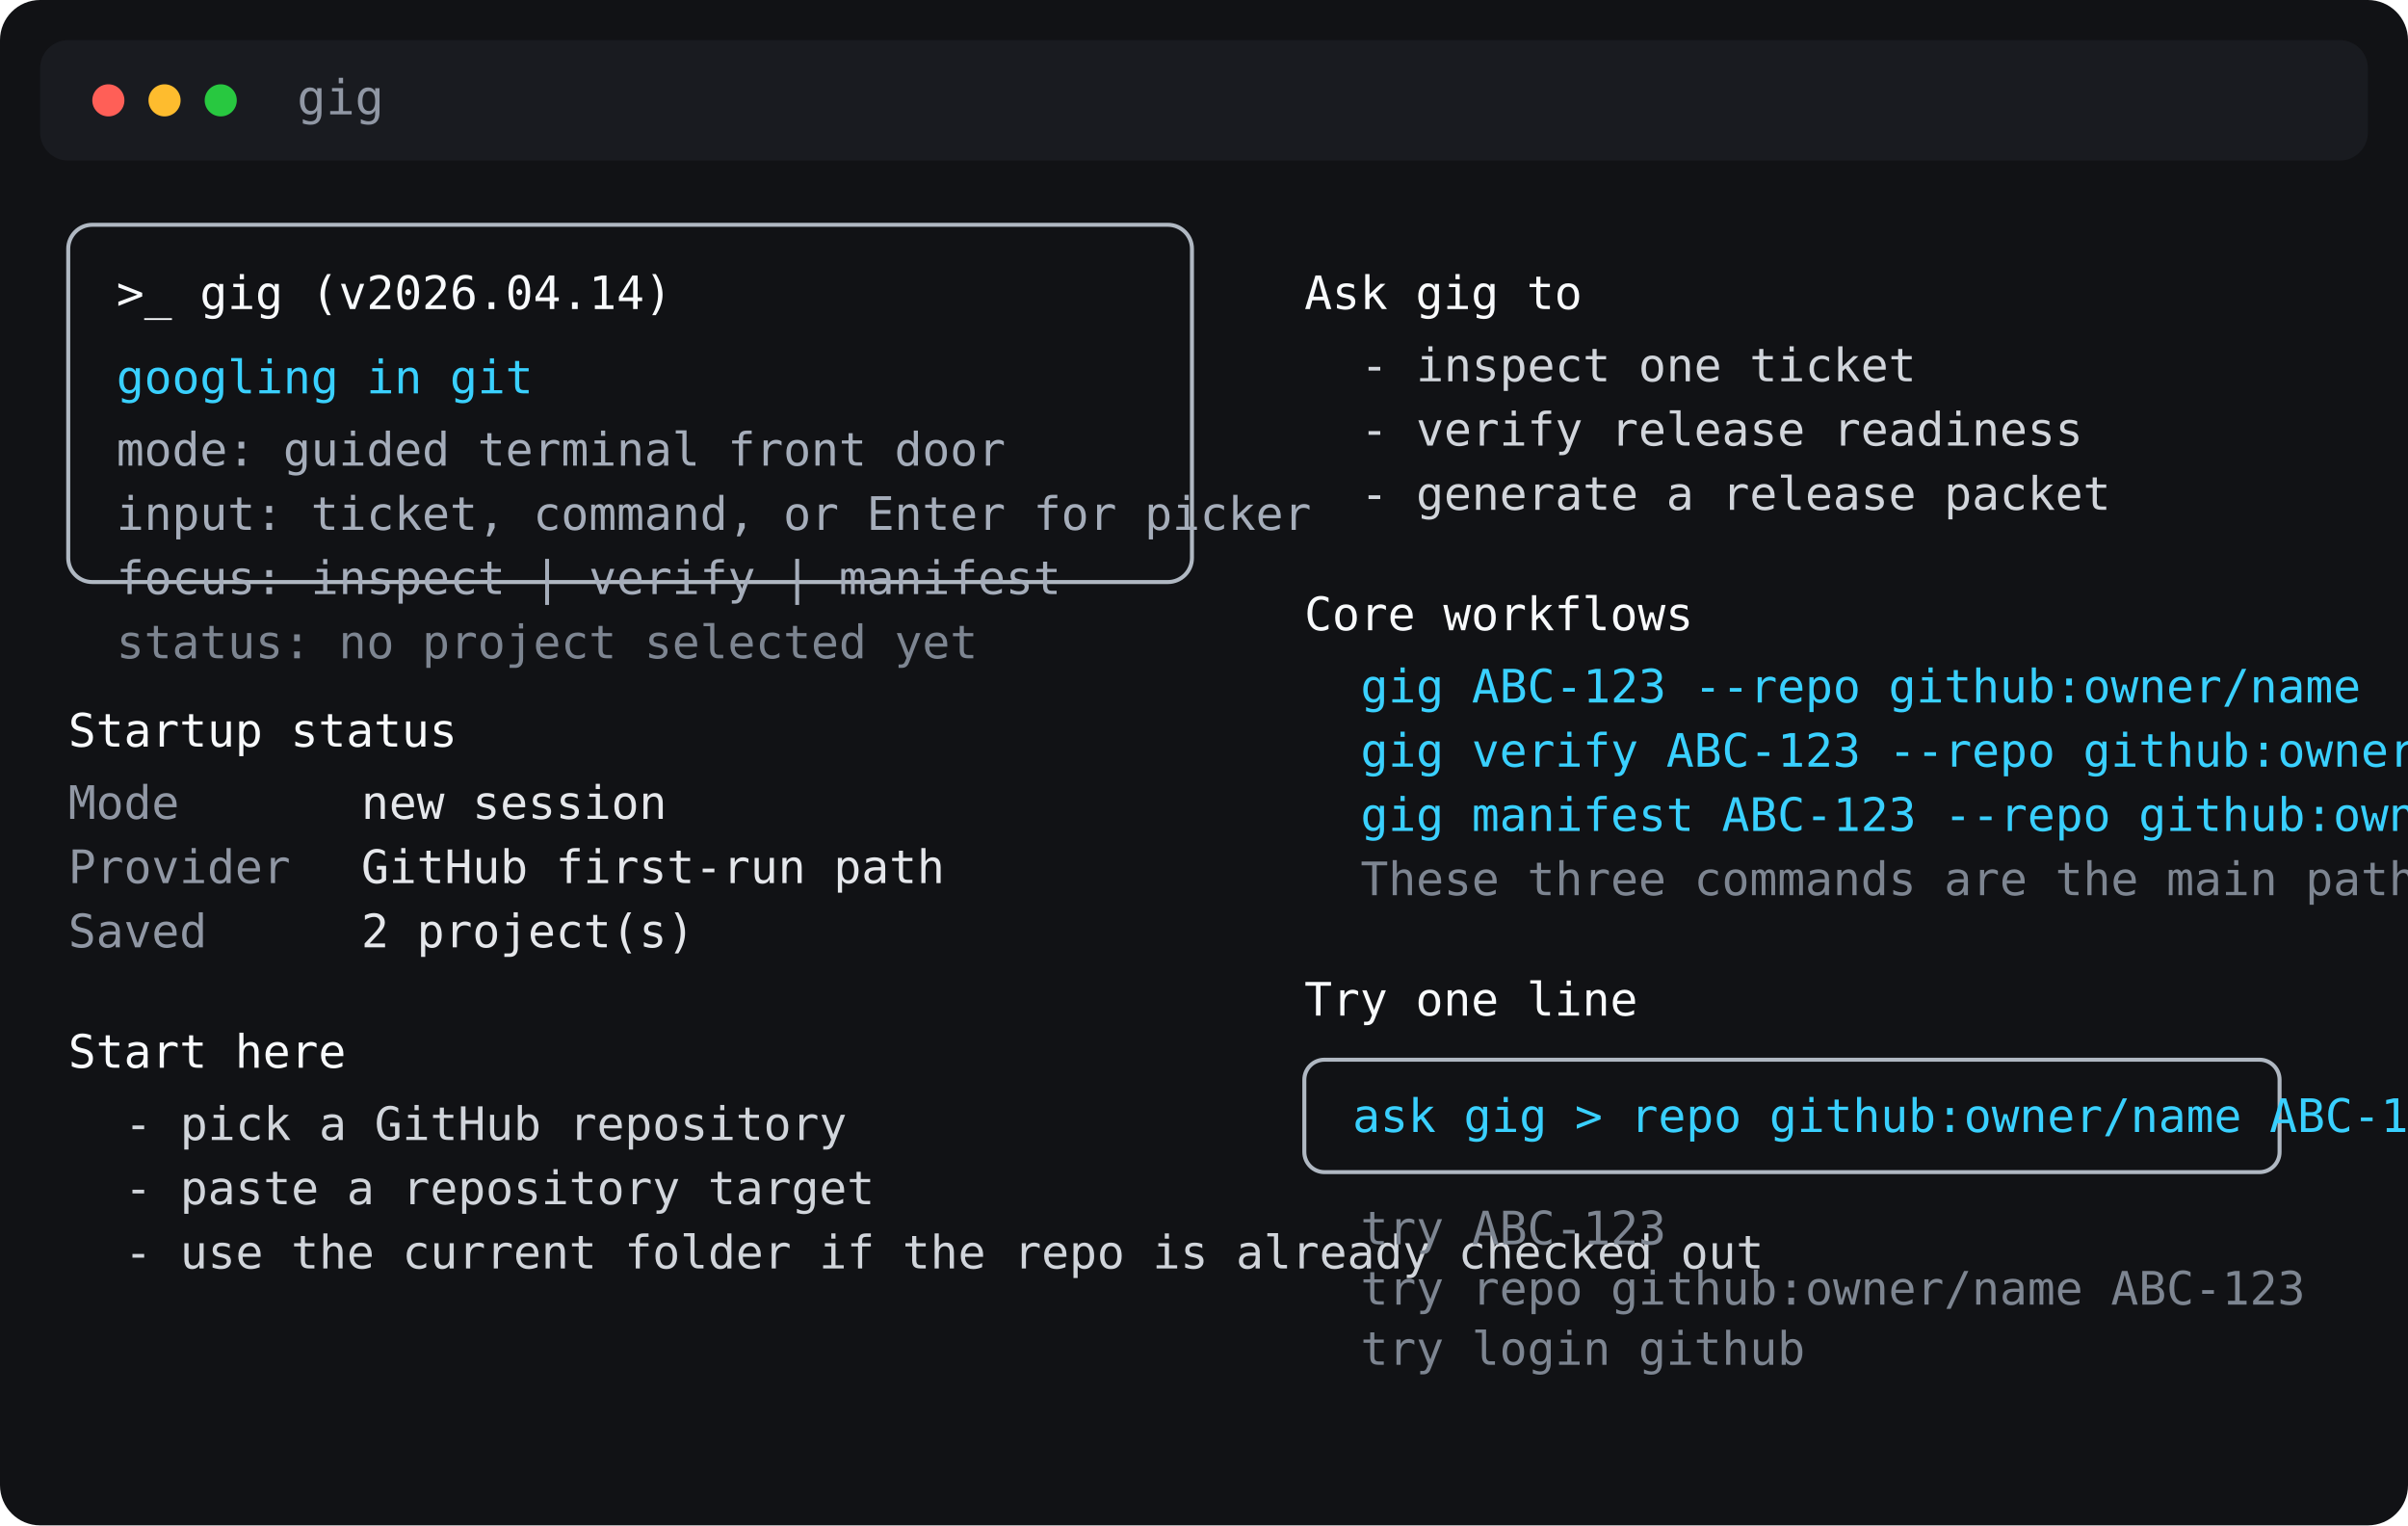
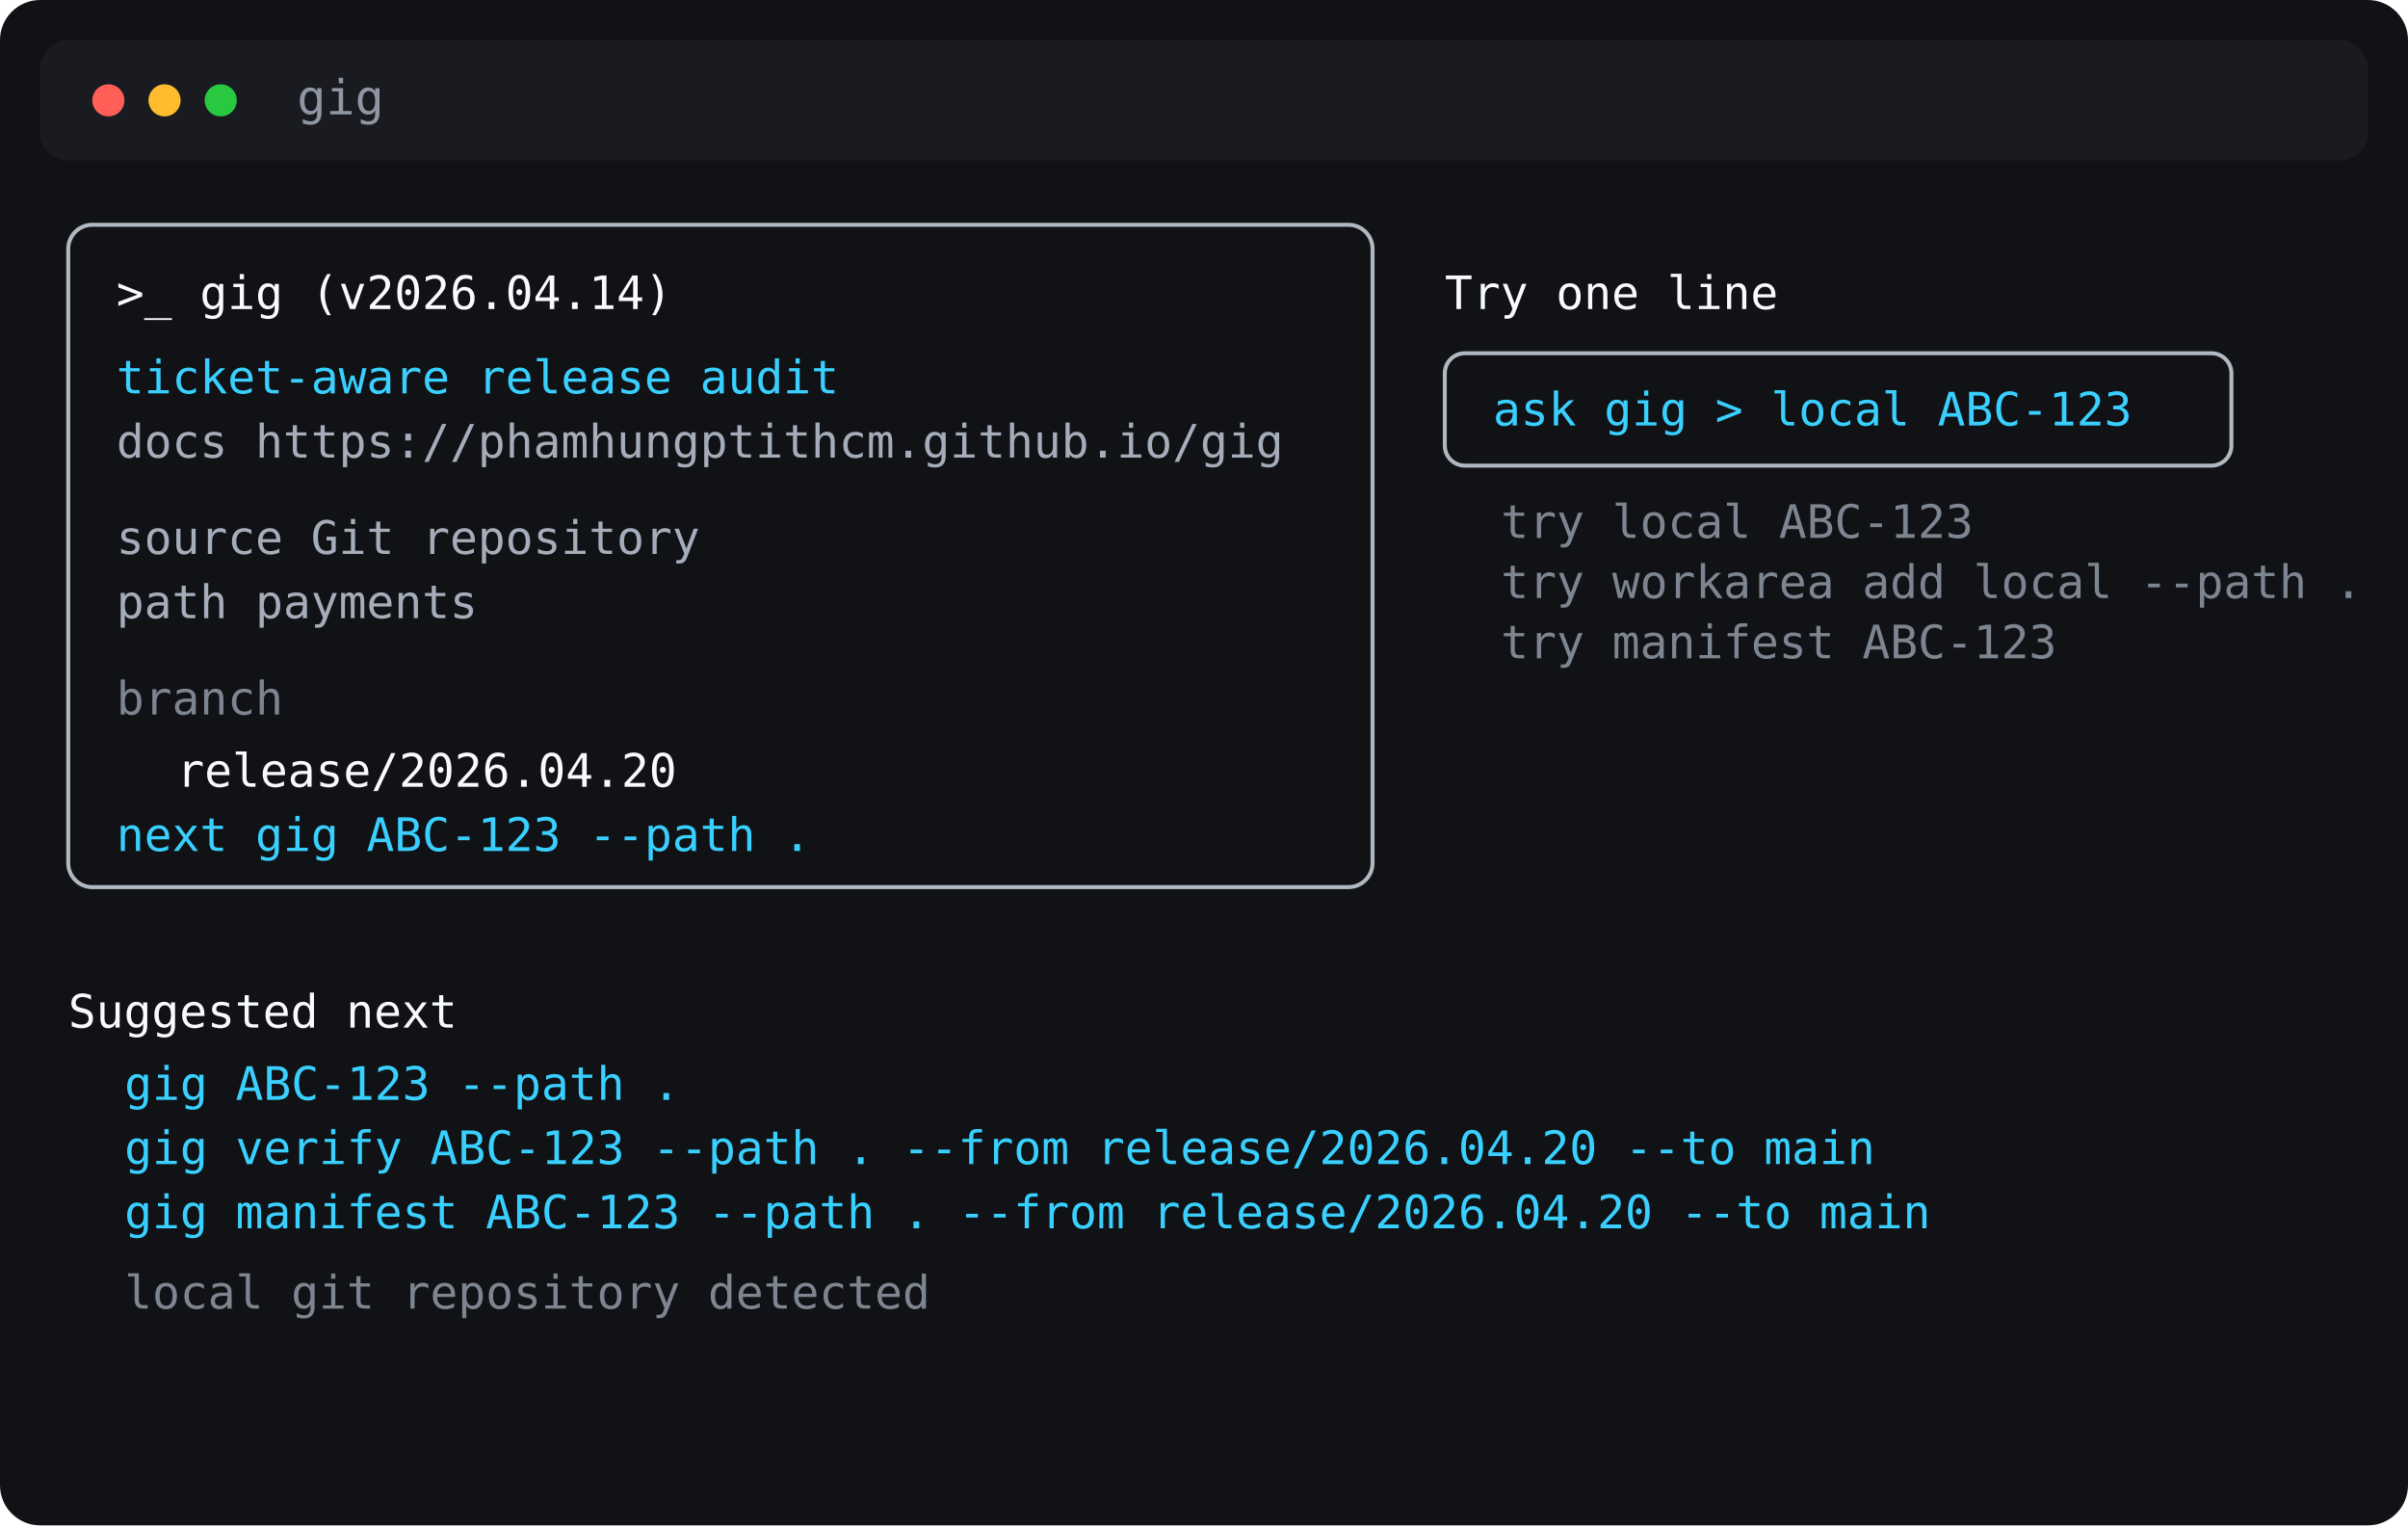
<svg xmlns="http://www.w3.org/2000/svg" width="1200" height="760" viewBox="0 0 1200 760" role="img" aria-labelledby="title desc">
  <rect width="1200" height="760" rx="20" fill="#111215" />
  <rect x="20" y="20" width="1160" height="60" rx="14" fill="#191b20" />
  <circle cx="54" cy="50" r="8" fill="#ff5f57" />
  <circle cx="82" cy="50" r="8" fill="#febc2e" />
  <circle cx="110" cy="50" r="8" fill="#28c840" />
  <text x="148" y="57" fill="#9097a4" font-family="Menlo, Monaco, Consolas, monospace" font-size="24">gig</text>
  <g font-family="Menlo, Monaco, Consolas, monospace" font-size="23">
-     <rect x="34" y="112" width="560" height="178" rx="12" fill="none" stroke="#cbd5e1" stroke-width="2" opacity="0.85" />
+     <rect x="34" y="112" width="650" height="330" rx="12" fill="none" stroke="#cbd5e1" stroke-width="2" opacity="0.85" />
    <text x="58" y="154" fill="#f8fafc">&gt;_ gig  (v2026.04.14)</text>
-     <text x="58" y="196" fill="#39d0ff">googling in git</text>
-     <text x="58" y="232" fill="#a5adba">mode:    guided terminal front door</text>
-     <text x="58" y="264" fill="#a5adba">input:   ticket, command, or Enter for picker</text>
-     <text x="58" y="296" fill="#a5adba">focus:   inspect | verify | manifest</text>
-     <text x="58" y="328" fill="#7d8591">status:  no project selected yet</text>
-     <text x="34" y="372" fill="#f8fafc">Startup status</text>
-     <text x="34" y="408" fill="#9097a4">Mode</text>
-     <text x="180" y="408" fill="#e5e7eb">new session</text>
-     <text x="34" y="440" fill="#9097a4">Provider</text>
-     <text x="180" y="440" fill="#e5e7eb">GitHub first-run path</text>
-     <text x="34" y="472" fill="#9097a4">Saved</text>
-     <text x="180" y="472" fill="#e5e7eb">2 project(s)</text>
-     <text x="34" y="532" fill="#f8fafc">Start here</text>
-     <text x="62" y="568" fill="#d1d5db">- pick a GitHub repository</text>
-     <text x="62" y="600" fill="#d1d5db">- paste a repository target</text>
-     <text x="62" y="632" fill="#d1d5db">- use the current folder if the repo is already checked out</text>
-     <text x="650" y="154" fill="#f8fafc">Ask gig to</text>
-     <text x="678" y="190" fill="#d1d5db">- inspect one ticket</text>
-     <text x="678" y="222" fill="#d1d5db">- verify release readiness</text>
-     <text x="678" y="254" fill="#d1d5db">- generate a release packet</text>
-     <text x="650" y="314" fill="#f8fafc">Core workflows</text>
-     <text x="678" y="350" fill="#39d0ff">gig ABC-123 --repo github:owner/name</text>
-     <text x="678" y="382" fill="#39d0ff">gig verify ABC-123 --repo github:owner/name</text>
-     <text x="678" y="414" fill="#39d0ff">gig manifest ABC-123 --repo github:owner/name</text>
-     <text x="678" y="446" fill="#7d8591">These three commands are the main path.</text>
-     <text x="650" y="506" fill="#f8fafc">Try one line</text>
-     <rect x="650" y="528" width="486" height="56" rx="10" fill="none" stroke="#cbd5e1" stroke-width="2" opacity="0.85" />
-     <text x="674" y="564" fill="#39d0ff">ask gig &gt; repo github:owner/name ABC-123</text>
-     <text x="678" y="620" fill="#7d8591">try  ABC-123</text>
-     <text x="678" y="650" fill="#7d8591">try  repo github:owner/name ABC-123</text>
-     <text x="678" y="680" fill="#7d8591">try  login github</text>
+     <text x="58" y="196" fill="#39d0ff">ticket-aware release audit</text>
+     <text x="58" y="228" fill="#a5adba">docs   https://phamhungptithcm.github.io/gig</text>
+     <text x="58" y="276" fill="#a5adba">source  Git repository</text>
+     <text x="58" y="308" fill="#a5adba">path    payments</text>
+     <text x="58" y="356" fill="#7d8591">branch</text>
+     <text x="88" y="392" fill="#f8fafc">release/2026.04.20</text>
+     <text x="58" y="424" fill="#39d0ff">next    gig ABC-123 --path .</text>
+     <text x="34" y="512" fill="#f8fafc">Suggested next</text>
+     <text x="62" y="548" fill="#39d0ff">gig ABC-123 --path .</text>
+     <text x="62" y="580" fill="#39d0ff">gig verify ABC-123 --path . --from release/2026.04.20 --to main</text>
+     <text x="62" y="612" fill="#39d0ff">gig manifest ABC-123 --path . --from release/2026.04.20 --to main</text>
+     <text x="62" y="652" fill="#7d8591">local git repository detected</text>
+     <text x="720" y="154" fill="#f8fafc">Try one line</text>
+     <rect x="720" y="176" width="392" height="56" rx="10" fill="none" stroke="#cbd5e1" stroke-width="2" opacity="0.85" />
+     <text x="744" y="212" fill="#39d0ff">ask gig &gt; local ABC-123</text>
+     <text x="748" y="268" fill="#7d8591">try  local ABC-123</text>
+     <text x="748" y="298" fill="#7d8591">try  workarea add local --path .</text>
+     <text x="748" y="328" fill="#7d8591">try  manifest ABC-123</text>
  </g>
</svg>
